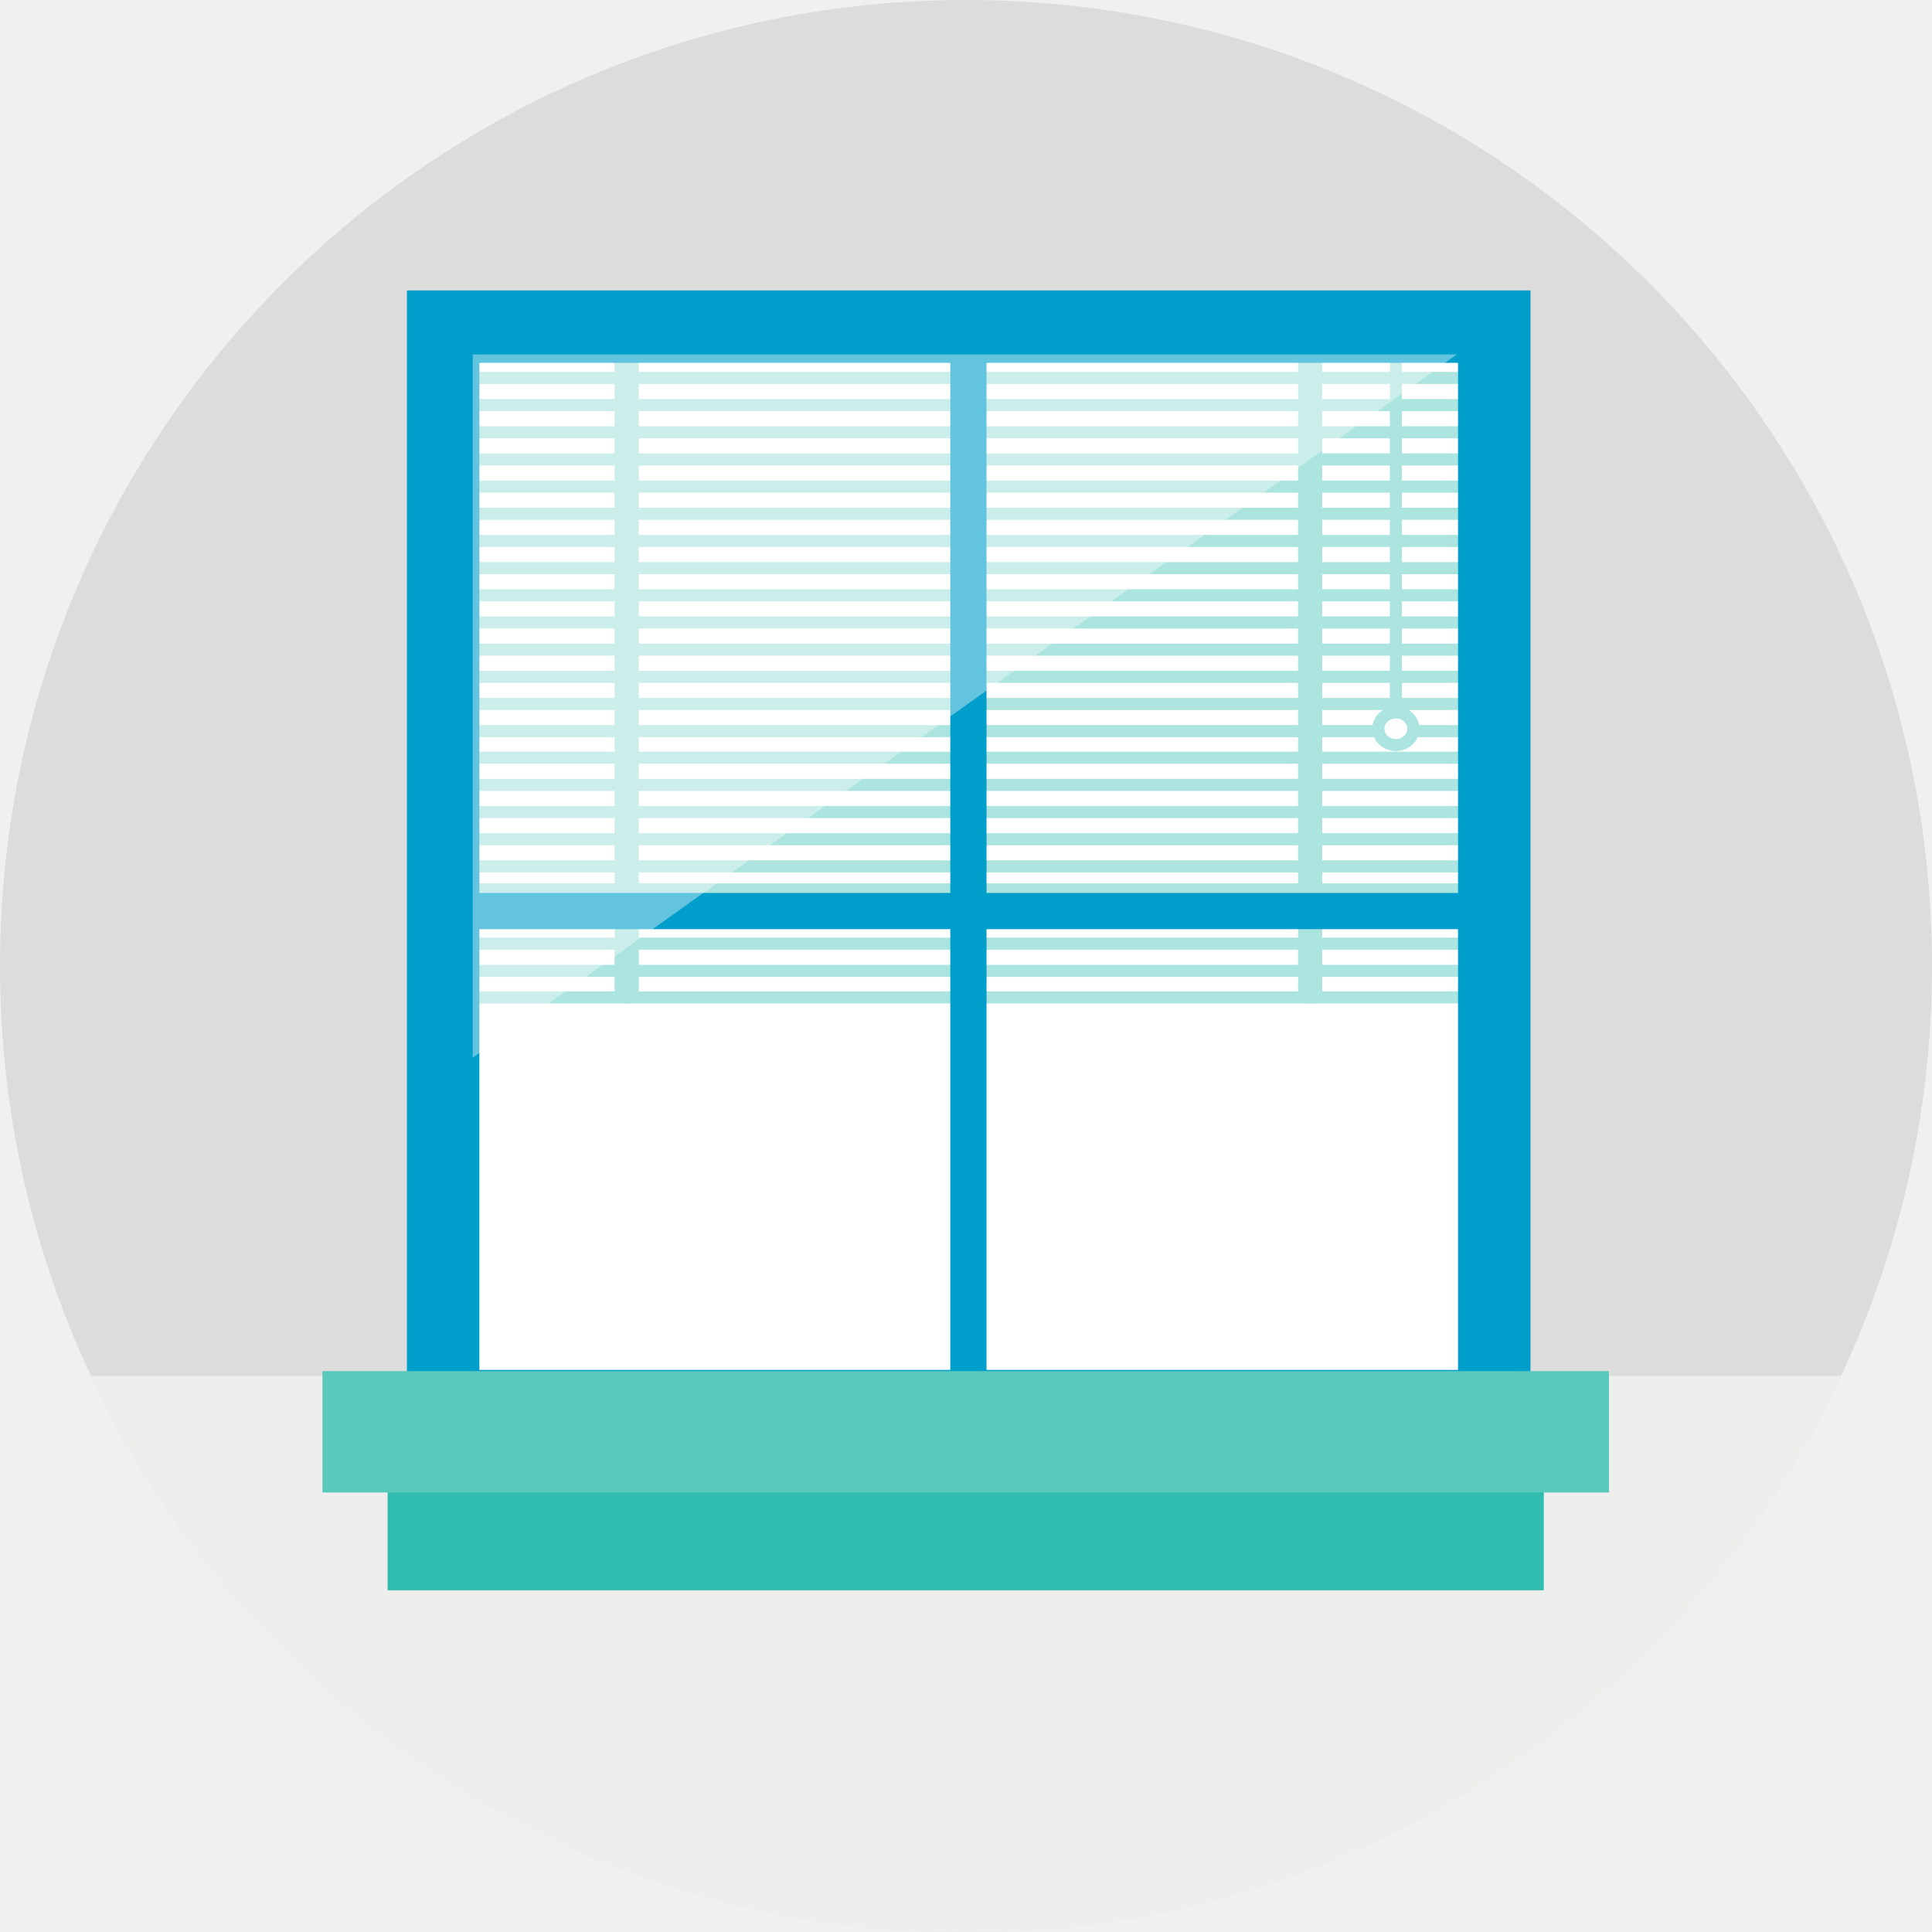
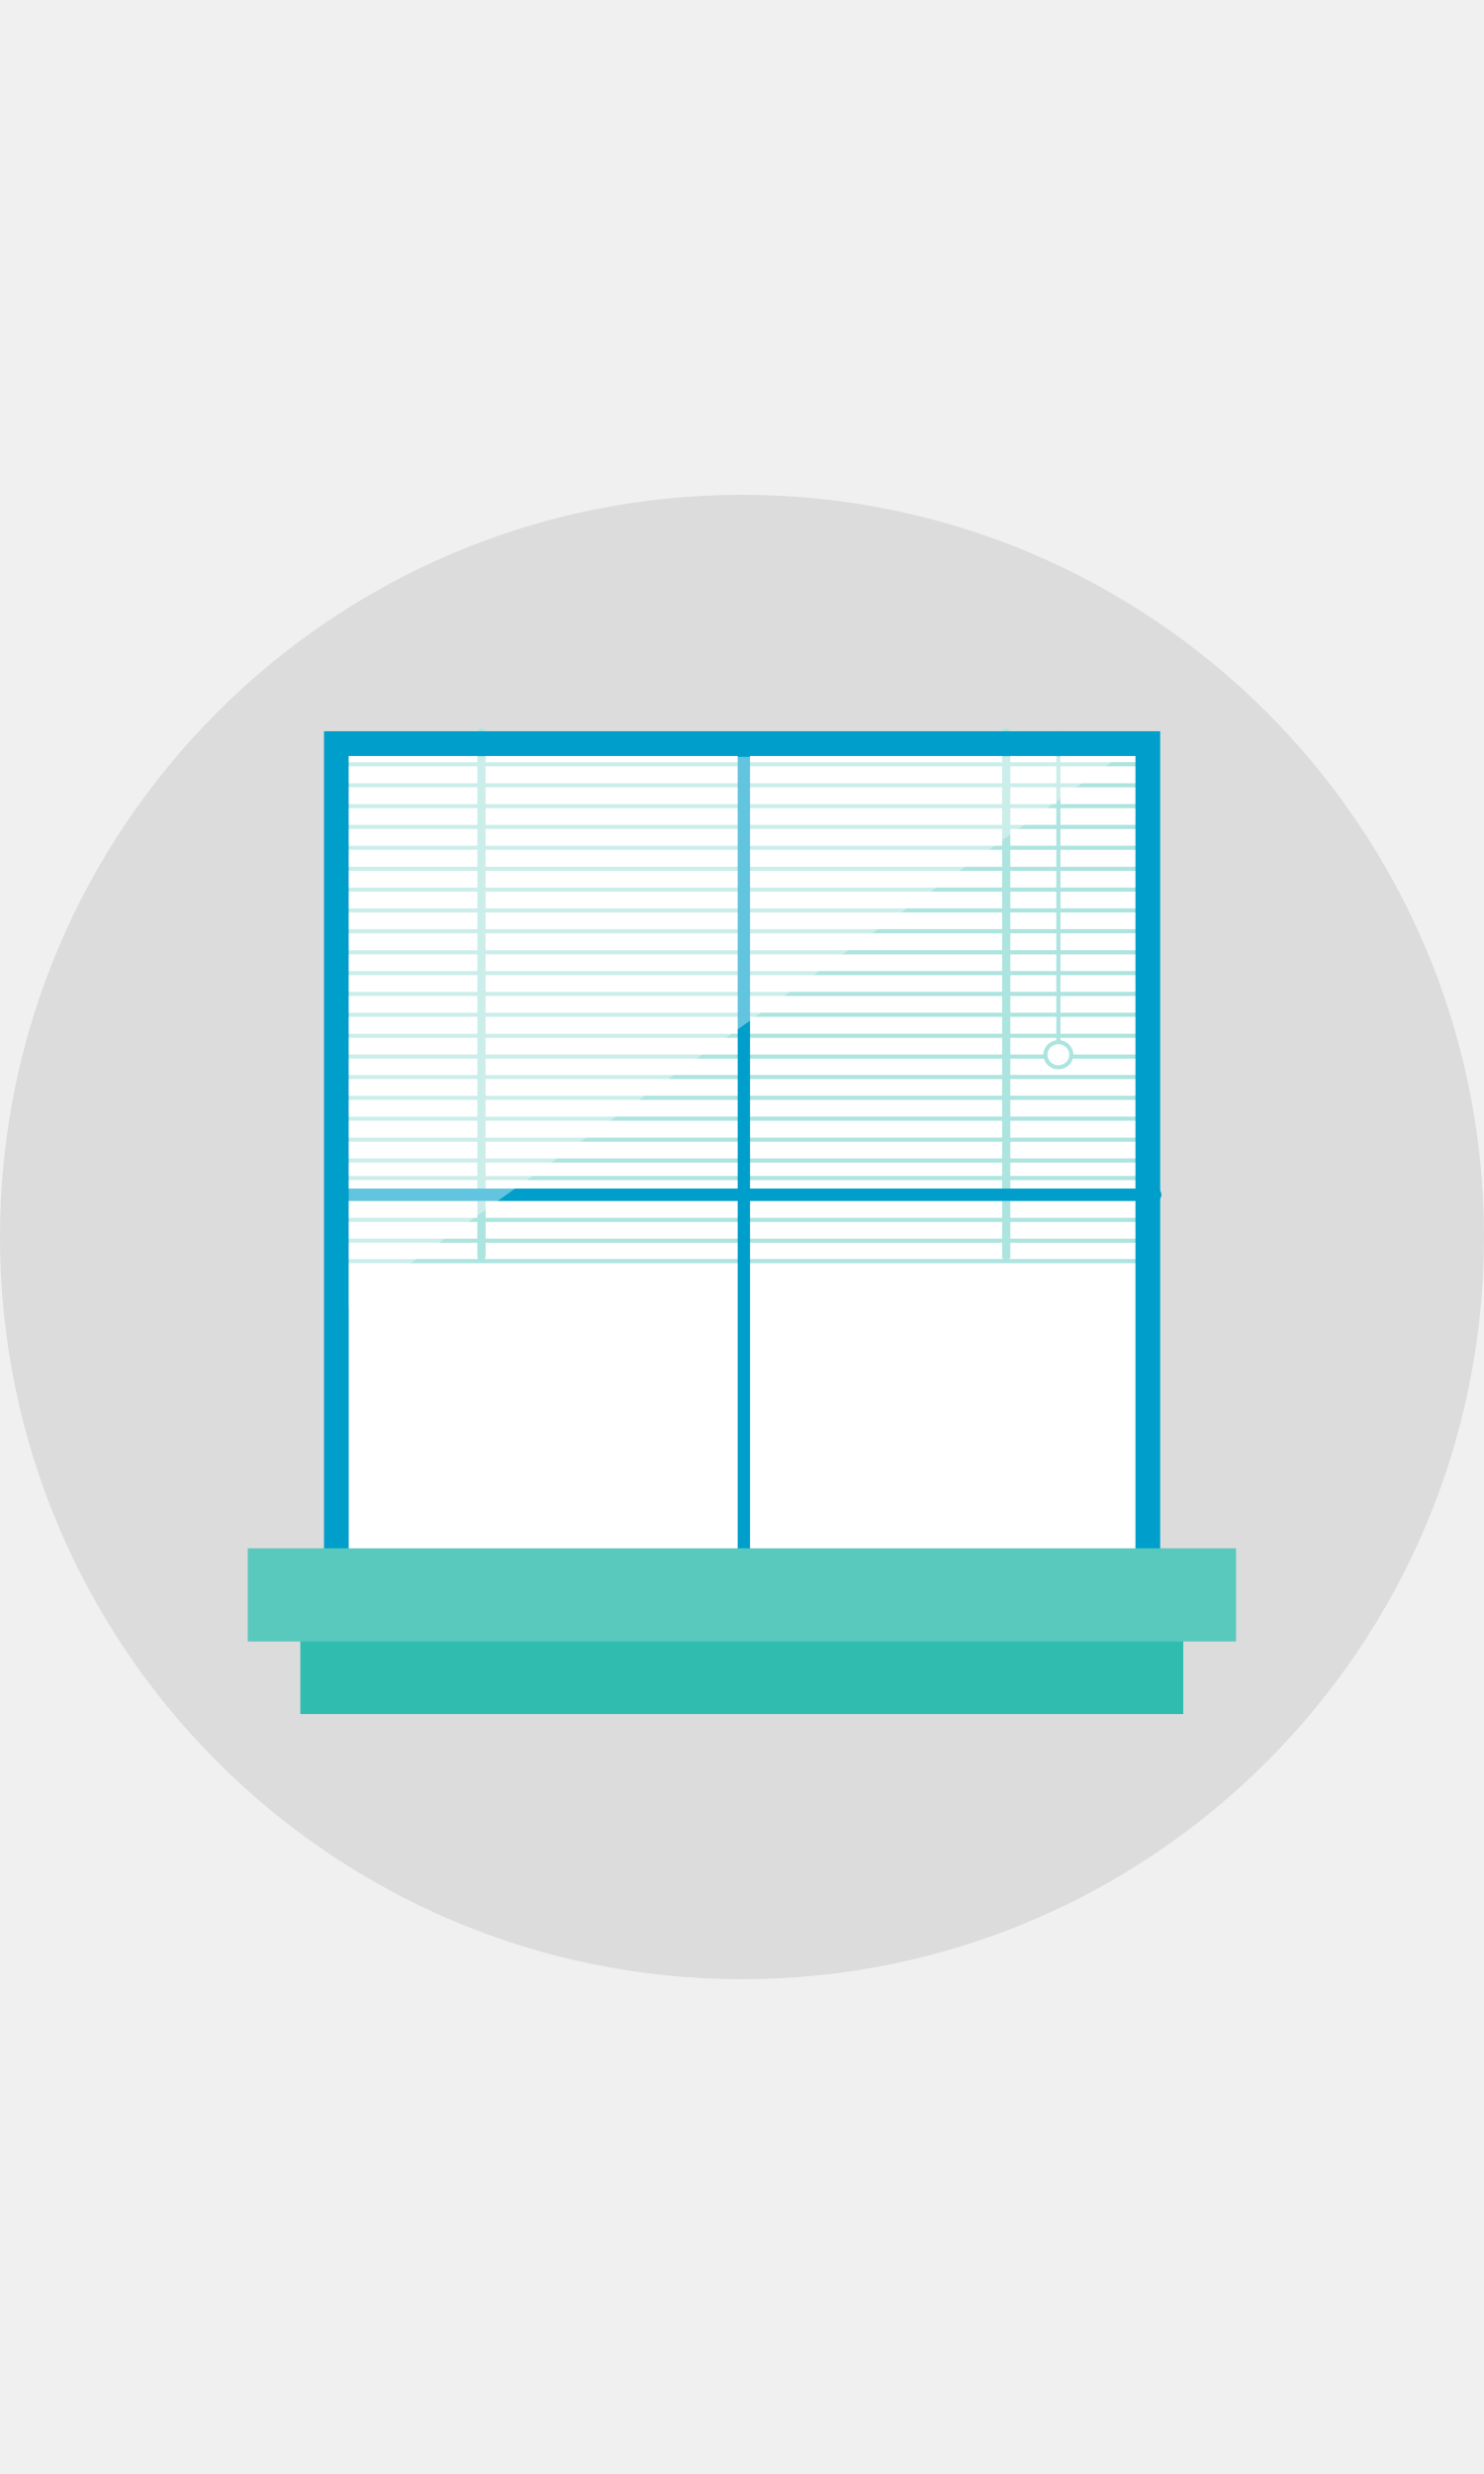
- <svg xmlns="http://www.w3.org/2000/svg" version="1.1" id="Layer_1" x="0px" y="0px" viewBox="0 0 320 320" enable-background="new 0 0 320 320" xml:space="preserve">
-   <circle fill="#DDDCDC" cx="160" cy="160" r="160" />
-   <path fill="#EEEEED" d="M160,320c64.1,0,119.4-37.7,144.9-92.1H15.1C40.6,282.3,95.9,320,160,320z" />
-   <rect x="70.2" y="51.3" fill="#FFFFFF" width="177.2" height="178.6" />
-   <g>
-     <line fill="none" stroke="#ACE4DF" stroke-width="2" stroke-linecap="round" stroke-miterlimit="10" x1="251" y1="58.1" x2="69.8" y2="58.1" />
-     <line fill="none" stroke="#ACE4DF" stroke-width="2" stroke-linecap="round" stroke-miterlimit="10" x1="251" y1="53.6" x2="69.8" y2="53.6" />
-     <line fill="none" stroke="#ACE4DF" stroke-width="2" stroke-linecap="round" stroke-miterlimit="10" x1="251" y1="62.6" x2="69.8" y2="62.6" />
-     <line fill="none" stroke="#ACE4DF" stroke-width="2" stroke-linecap="round" stroke-miterlimit="10" x1="251" y1="67.1" x2="69.8" y2="67.1" />
-     <line fill="none" stroke="#ACE4DF" stroke-width="2" stroke-linecap="round" stroke-miterlimit="10" x1="251" y1="71.6" x2="69.8" y2="71.6" />
-     <line fill="none" stroke="#ACE4DF" stroke-width="2" stroke-linecap="round" stroke-miterlimit="10" x1="251" y1="76.1" x2="69.8" y2="76.1" />
-     <line fill="none" stroke="#ACE4DF" stroke-width="2" stroke-linecap="round" stroke-miterlimit="10" x1="251" y1="80.6" x2="69.8" y2="80.6" />
-     <line fill="none" stroke="#ACE4DF" stroke-width="2" stroke-linecap="round" stroke-miterlimit="10" x1="251" y1="85.1" x2="69.8" y2="85.1" />
-     <line fill="none" stroke="#ACE4DF" stroke-width="2" stroke-linecap="round" stroke-miterlimit="10" x1="251" y1="89.6" x2="69.8" y2="89.6" />
-     <line fill="none" stroke="#ACE4DF" stroke-width="2" stroke-linecap="round" stroke-miterlimit="10" x1="251" y1="94.1" x2="69.8" y2="94.1" />
-     <line fill="none" stroke="#ACE4DF" stroke-width="2" stroke-linecap="round" stroke-miterlimit="10" x1="251" y1="98.6" x2="69.8" y2="98.6" />
-     <line fill="none" stroke="#ACE4DF" stroke-width="2" stroke-linecap="round" stroke-miterlimit="10" x1="251" y1="103.1" x2="69.8" y2="103.1" />
-     <line fill="none" stroke="#ACE4DF" stroke-width="2" stroke-linecap="round" stroke-miterlimit="10" x1="251" y1="107.6" x2="69.8" y2="107.6" />
-     <line fill="none" stroke="#ACE4DF" stroke-width="2" stroke-linecap="round" stroke-miterlimit="10" x1="251" y1="112.1" x2="69.8" y2="112.1" />
-     <line fill="none" stroke="#ACE4DF" stroke-width="2" stroke-linecap="round" stroke-miterlimit="10" x1="251" y1="116.6" x2="69.8" y2="116.6" />
-     <line fill="none" stroke="#ACE4DF" stroke-width="2" stroke-linecap="round" stroke-miterlimit="10" x1="251" y1="121.1" x2="69.8" y2="121.1" />
-     <line fill="none" stroke="#ACE4DF" stroke-width="2" stroke-linecap="round" stroke-miterlimit="10" x1="251" y1="125.5" x2="69.8" y2="125.5" />
-     <line fill="none" stroke="#ACE4DF" stroke-width="2" stroke-linecap="round" stroke-miterlimit="10" x1="251" y1="130" x2="69.8" y2="130" />
-     <line fill="none" stroke="#ACE4DF" stroke-width="2" stroke-linecap="round" stroke-miterlimit="10" x1="251" y1="134.5" x2="69.8" y2="134.5" />
-     <line fill="none" stroke="#ACE4DF" stroke-width="2" stroke-linecap="round" stroke-miterlimit="10" x1="251" y1="139" x2="69.8" y2="139" />
-     <line fill="none" stroke="#ACE4DF" stroke-width="2" stroke-linecap="round" stroke-miterlimit="10" x1="251" y1="143.5" x2="69.8" y2="143.5" />
-     <line fill="none" stroke="#ACE4DF" stroke-width="2" stroke-linecap="round" stroke-miterlimit="10" x1="251" y1="147.3" x2="69.8" y2="147.3" />
-     <line fill="none" stroke="#ACE4DF" stroke-width="2" stroke-linecap="round" stroke-miterlimit="10" x1="251" y1="151.8" x2="69.8" y2="151.8" />
-     <line fill="none" stroke="#ACE4DF" stroke-width="2" stroke-linecap="round" stroke-miterlimit="10" x1="251" y1="156.3" x2="69.8" y2="156.3" />
-     <line fill="none" stroke="#ACE4DF" stroke-width="2" stroke-linecap="round" stroke-miterlimit="10" x1="251" y1="160.8" x2="69.8" y2="160.8" />
-     <line fill="none" stroke="#ACE4DF" stroke-width="2" stroke-linecap="round" stroke-miterlimit="10" x1="251" y1="165.2" x2="69.8" y2="165.2" />
-     <line fill="none" stroke="#ACE4DF" stroke-width="4" stroke-linecap="round" stroke-miterlimit="10" x1="217" y1="164.2" x2="217" y2="51.3" />
-     <line fill="none" stroke="#ACE4DF" stroke-width="2" stroke-linecap="round" stroke-miterlimit="10" x1="231.2" y1="120.7" x2="231.2" y2="51.3" />
-     <line fill="none" stroke="#ACE4DF" stroke-width="4" stroke-linecap="round" stroke-miterlimit="10" x1="103.8" y1="164.2" x2="103.8" y2="51.3" />
-     <ellipse fill="#FFFFFF" stroke="#ACE4DF" stroke-width="2" stroke-miterlimit="10" cx="231.2" cy="120.7" rx="2.9" ry="2.7" />
-   </g>
-   <rect x="65.2" y="245.5" fill="#30BCAE" stroke="#30BCAE" stroke-width="2" stroke-miterlimit="10" width="189.5" height="16.9" />
-   <polygon fill="#30BCAE" points="254,257.7 66.8,249.8 66.8,249.2 254,249.2 " />
-   <rect x="73.4" y="54.1" fill="none" stroke="#009ECA" stroke-width="12" stroke-linecap="round" stroke-miterlimit="10" width="174.1" height="178.8" />
-   <line fill="none" stroke="#009ECA" stroke-width="6" stroke-linecap="round" stroke-miterlimit="10" x1="160.4" y1="54.1" x2="160.4" y2="232.9" />
-   <line fill="none" stroke="#009ECA" stroke-width="6" stroke-linecap="round" stroke-miterlimit="10" x1="249.1" y1="150.9" x2="71.7" y2="150.9" />
-   <rect x="53.4" y="227.1" fill="#59C9BE" width="213.1" height="20.1" />
-   <polygon opacity="0.39" fill="#FFFFFF" points="78.3,175.2 78.3,58.7 241.3,58.7 " />
+ <svg xmlns="http://www.w3.org/2000/svg" version="1.1" id="Layer_1" x="0px" y="0px" viewBox="0 0 720 1200" enable-background="new 0 0 720 1200" xml:space="preserve">
+   <circle fill="#DDDCDC" cx="360" cy="600" r="360" />
+   <rect x="157.9" y="355.4" fill="#FFFFFF" width="398.7" height="401.9" />
+   <line fill="none" stroke="#ACE4DF" stroke-width="2" stroke-linecap="round" stroke-miterlimit="10" x1="556.6" y1="370.7" x2="161.3" y2="370.7" />
+   <line fill="none" stroke="#ACE4DF" stroke-width="2" stroke-linecap="round" stroke-miterlimit="10" x1="556.6" y1="360.6" x2="161.3" y2="360.6" />
+   <line fill="none" stroke="#ACE4DF" stroke-width="2" stroke-linecap="round" stroke-miterlimit="10" x1="556.6" y1="380.9" x2="161.3" y2="380.9" />
+   <line fill="none" stroke="#ACE4DF" stroke-width="2" stroke-linecap="round" stroke-miterlimit="10" x1="556.6" y1="391" x2="161.3" y2="391" />
+   <line fill="none" stroke="#ACE4DF" stroke-width="2" stroke-linecap="round" stroke-miterlimit="10" x1="556.6" y1="401.1" x2="161.3" y2="401.1" />
+   <line fill="none" stroke="#ACE4DF" stroke-width="2" stroke-linecap="round" stroke-miterlimit="10" x1="556.6" y1="411.2" x2="161.3" y2="411.2" />
+   <line fill="none" stroke="#ACE4DF" stroke-width="2" stroke-linecap="round" stroke-miterlimit="10" x1="556.6" y1="421.4" x2="161.3" y2="421.4" />
+   <line fill="none" stroke="#ACE4DF" stroke-width="2" stroke-linecap="round" stroke-miterlimit="10" x1="556.6" y1="431.5" x2="161.3" y2="431.5" />
+   <line fill="none" stroke="#ACE4DF" stroke-width="2" stroke-linecap="round" stroke-miterlimit="10" x1="556.6" y1="441.6" x2="161.3" y2="441.6" />
+   <line fill="none" stroke="#ACE4DF" stroke-width="2" stroke-linecap="round" stroke-miterlimit="10" x1="556.6" y1="451.7" x2="161.3" y2="451.7" />
+   <line fill="none" stroke="#ACE4DF" stroke-width="2" stroke-linecap="round" stroke-miterlimit="10" x1="556.6" y1="461.9" x2="161.3" y2="461.9" />
+   <line fill="none" stroke="#ACE4DF" stroke-width="2" stroke-linecap="round" stroke-miterlimit="10" x1="556.6" y1="472" x2="161.3" y2="472" />
+   <line fill="none" stroke="#ACE4DF" stroke-width="2" stroke-linecap="round" stroke-miterlimit="10" x1="556.6" y1="482.1" x2="161.3" y2="482.1" />
+   <line fill="none" stroke="#ACE4DF" stroke-width="2" stroke-linecap="round" stroke-miterlimit="10" x1="556.6" y1="492.2" x2="161.3" y2="492.2" />
+   <line fill="none" stroke="#ACE4DF" stroke-width="2" stroke-linecap="round" stroke-miterlimit="10" x1="556.6" y1="502.4" x2="161.3" y2="502.4" />
+   <line fill="none" stroke="#ACE4DF" stroke-width="2" stroke-linecap="round" stroke-miterlimit="10" x1="556.6" y1="512.5" x2="161.3" y2="512.5" />
+   <line fill="none" stroke="#ACE4DF" stroke-width="2" stroke-linecap="round" stroke-miterlimit="10" x1="556.6" y1="522.4" x2="161.3" y2="522.4" />
+   <line fill="none" stroke="#ACE4DF" stroke-width="2" stroke-linecap="round" stroke-miterlimit="10" x1="556.6" y1="532.5" x2="161.3" y2="532.5" />
+   <line fill="none" stroke="#ACE4DF" stroke-width="2" stroke-linecap="round" stroke-miterlimit="10" x1="556.6" y1="542.6" x2="161.3" y2="542.6" />
+   <line fill="none" stroke="#ACE4DF" stroke-width="2" stroke-linecap="round" stroke-miterlimit="10" x1="556.6" y1="552.8" x2="161.3" y2="552.8" />
+   <line fill="none" stroke="#ACE4DF" stroke-width="2" stroke-linecap="round" stroke-miterlimit="10" x1="556.6" y1="562.9" x2="161.3" y2="562.9" />
+   <line fill="none" stroke="#ACE4DF" stroke-width="2" stroke-linecap="round" stroke-miterlimit="10" x1="556.6" y1="571.4" x2="161.3" y2="571.4" />
+   <line fill="none" stroke="#ACE4DF" stroke-width="2" stroke-linecap="round" stroke-miterlimit="10" x1="556.6" y1="581.5" x2="161.3" y2="581.5" />
+   <line fill="none" stroke="#ACE4DF" stroke-width="2" stroke-linecap="round" stroke-miterlimit="10" x1="556.6" y1="591.7" x2="161.3" y2="591.7" />
+   <line fill="none" stroke="#ACE4DF" stroke-width="2" stroke-linecap="round" stroke-miterlimit="10" x1="556.6" y1="601.8" x2="161.3" y2="601.8" />
+   <line fill="none" stroke="#ACE4DF" stroke-width="2" stroke-linecap="round" stroke-miterlimit="10" x1="556.6" y1="611.7" x2="161.3" y2="611.7" />
+   <line fill="none" stroke="#ACE4DF" stroke-width="4" stroke-linecap="round" stroke-miterlimit="10" x1="488.2" y1="609.5" x2="488.2" y2="355.4" />
+   <line fill="none" stroke="#ACE4DF" stroke-width="2" stroke-linecap="round" stroke-miterlimit="10" x1="513.5" y1="511.6" x2="513.5" y2="355.4" />
+   <line fill="none" stroke="#ACE4DF" stroke-width="4" stroke-linecap="round" stroke-miterlimit="10" x1="233.6" y1="609.5" x2="233.6" y2="355.4" />
+   <ellipse fill="#FFFFFF" stroke="#ACE4DF" stroke-width="2" stroke-miterlimit="10" cx="513.5" cy="511.6" rx="6.3" ry="6.1" />
+   <rect x="146.7" y="792.4" fill="#30BCAE" stroke="#30BCAE" stroke-width="2" stroke-miterlimit="10" width="426.4" height="38" />
+   <polygon fill="#30BCAE" points="571.5,819.8 150.3,802 150.3,800.7 571.5,800.7 " />
+   <rect x="163.2" y="360.7" fill="none" stroke="#009ECA" stroke-width="12" stroke-linecap="round" stroke-miterlimit="10" width="393.7" height="403.3" />
+   <line fill="none" stroke="#009ECA" stroke-width="6" stroke-linecap="round" stroke-miterlimit="10" x1="360.9" y1="361.7" x2="360.9" y2="764" />
+   <line fill="none" stroke="#009ECA" stroke-width="6" stroke-linecap="round" stroke-miterlimit="10" x1="560.5" y1="579.5" x2="161.3" y2="579.5" />
+   <rect x="120.2" y="751" fill="#59C9BE" width="479.5" height="45.2" />
+   <polygon opacity="0.39" fill="#FFFFFF" enable-background="new    " points="169.2,634.2 169.2,367.1 542.9,367.1 " />
</svg>
